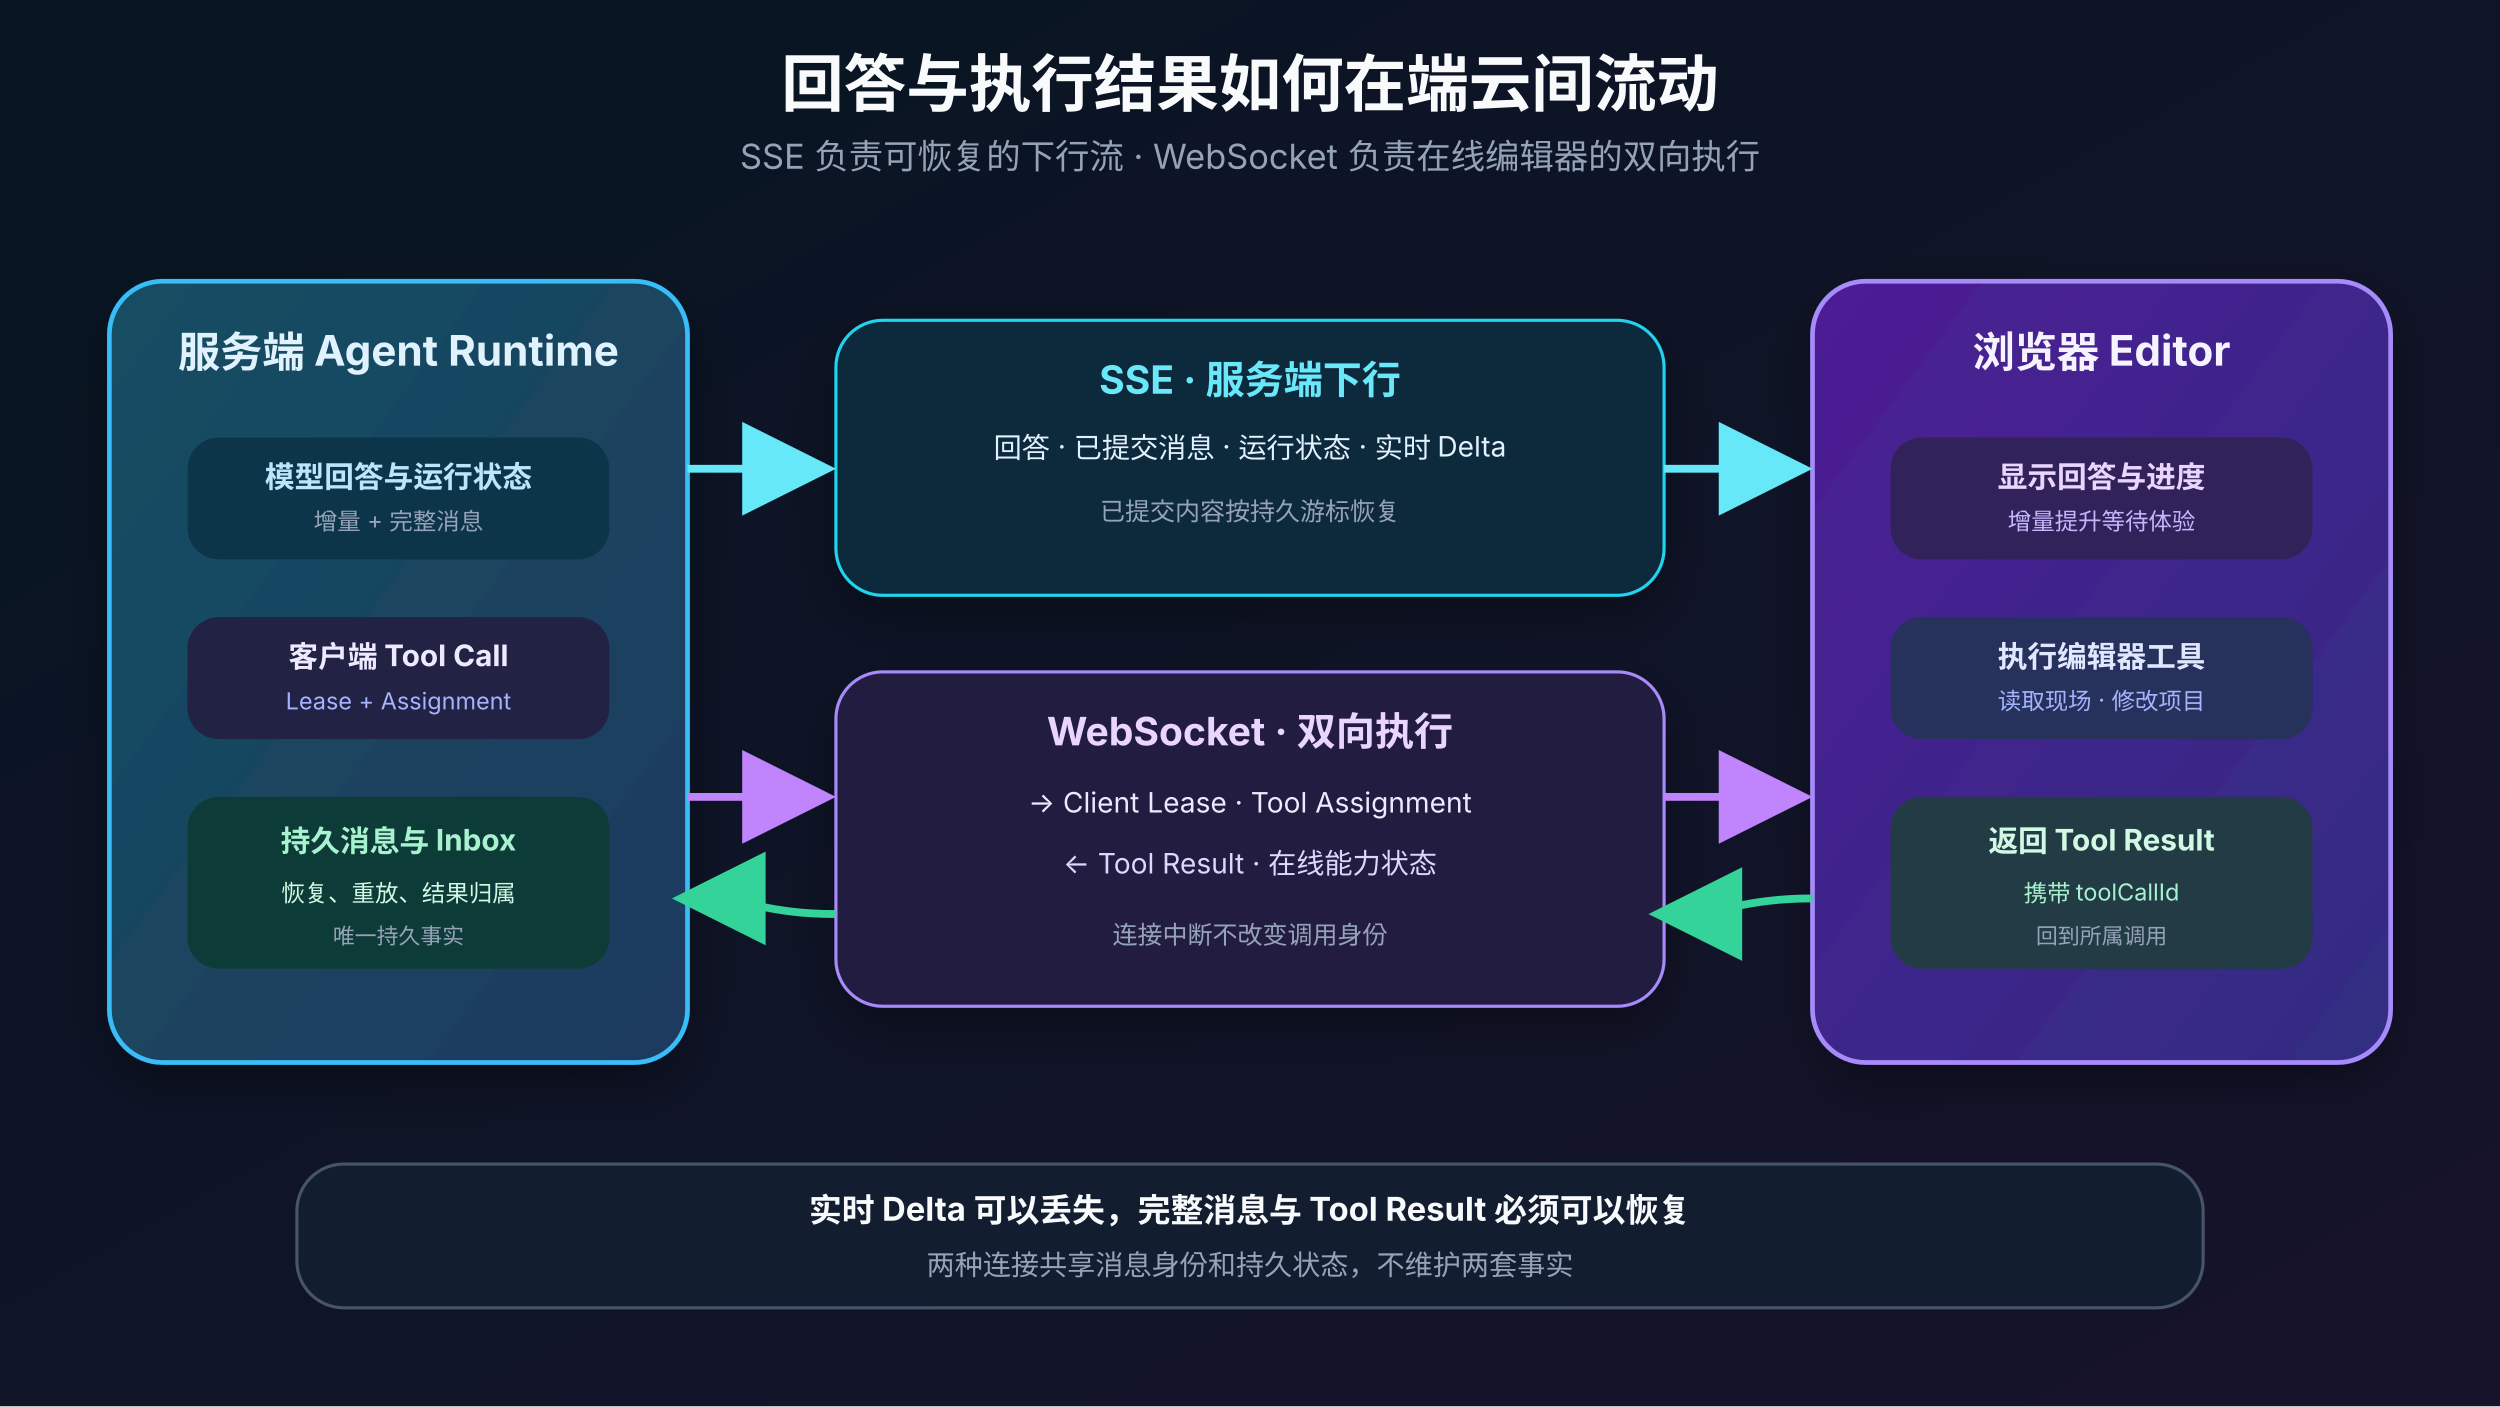
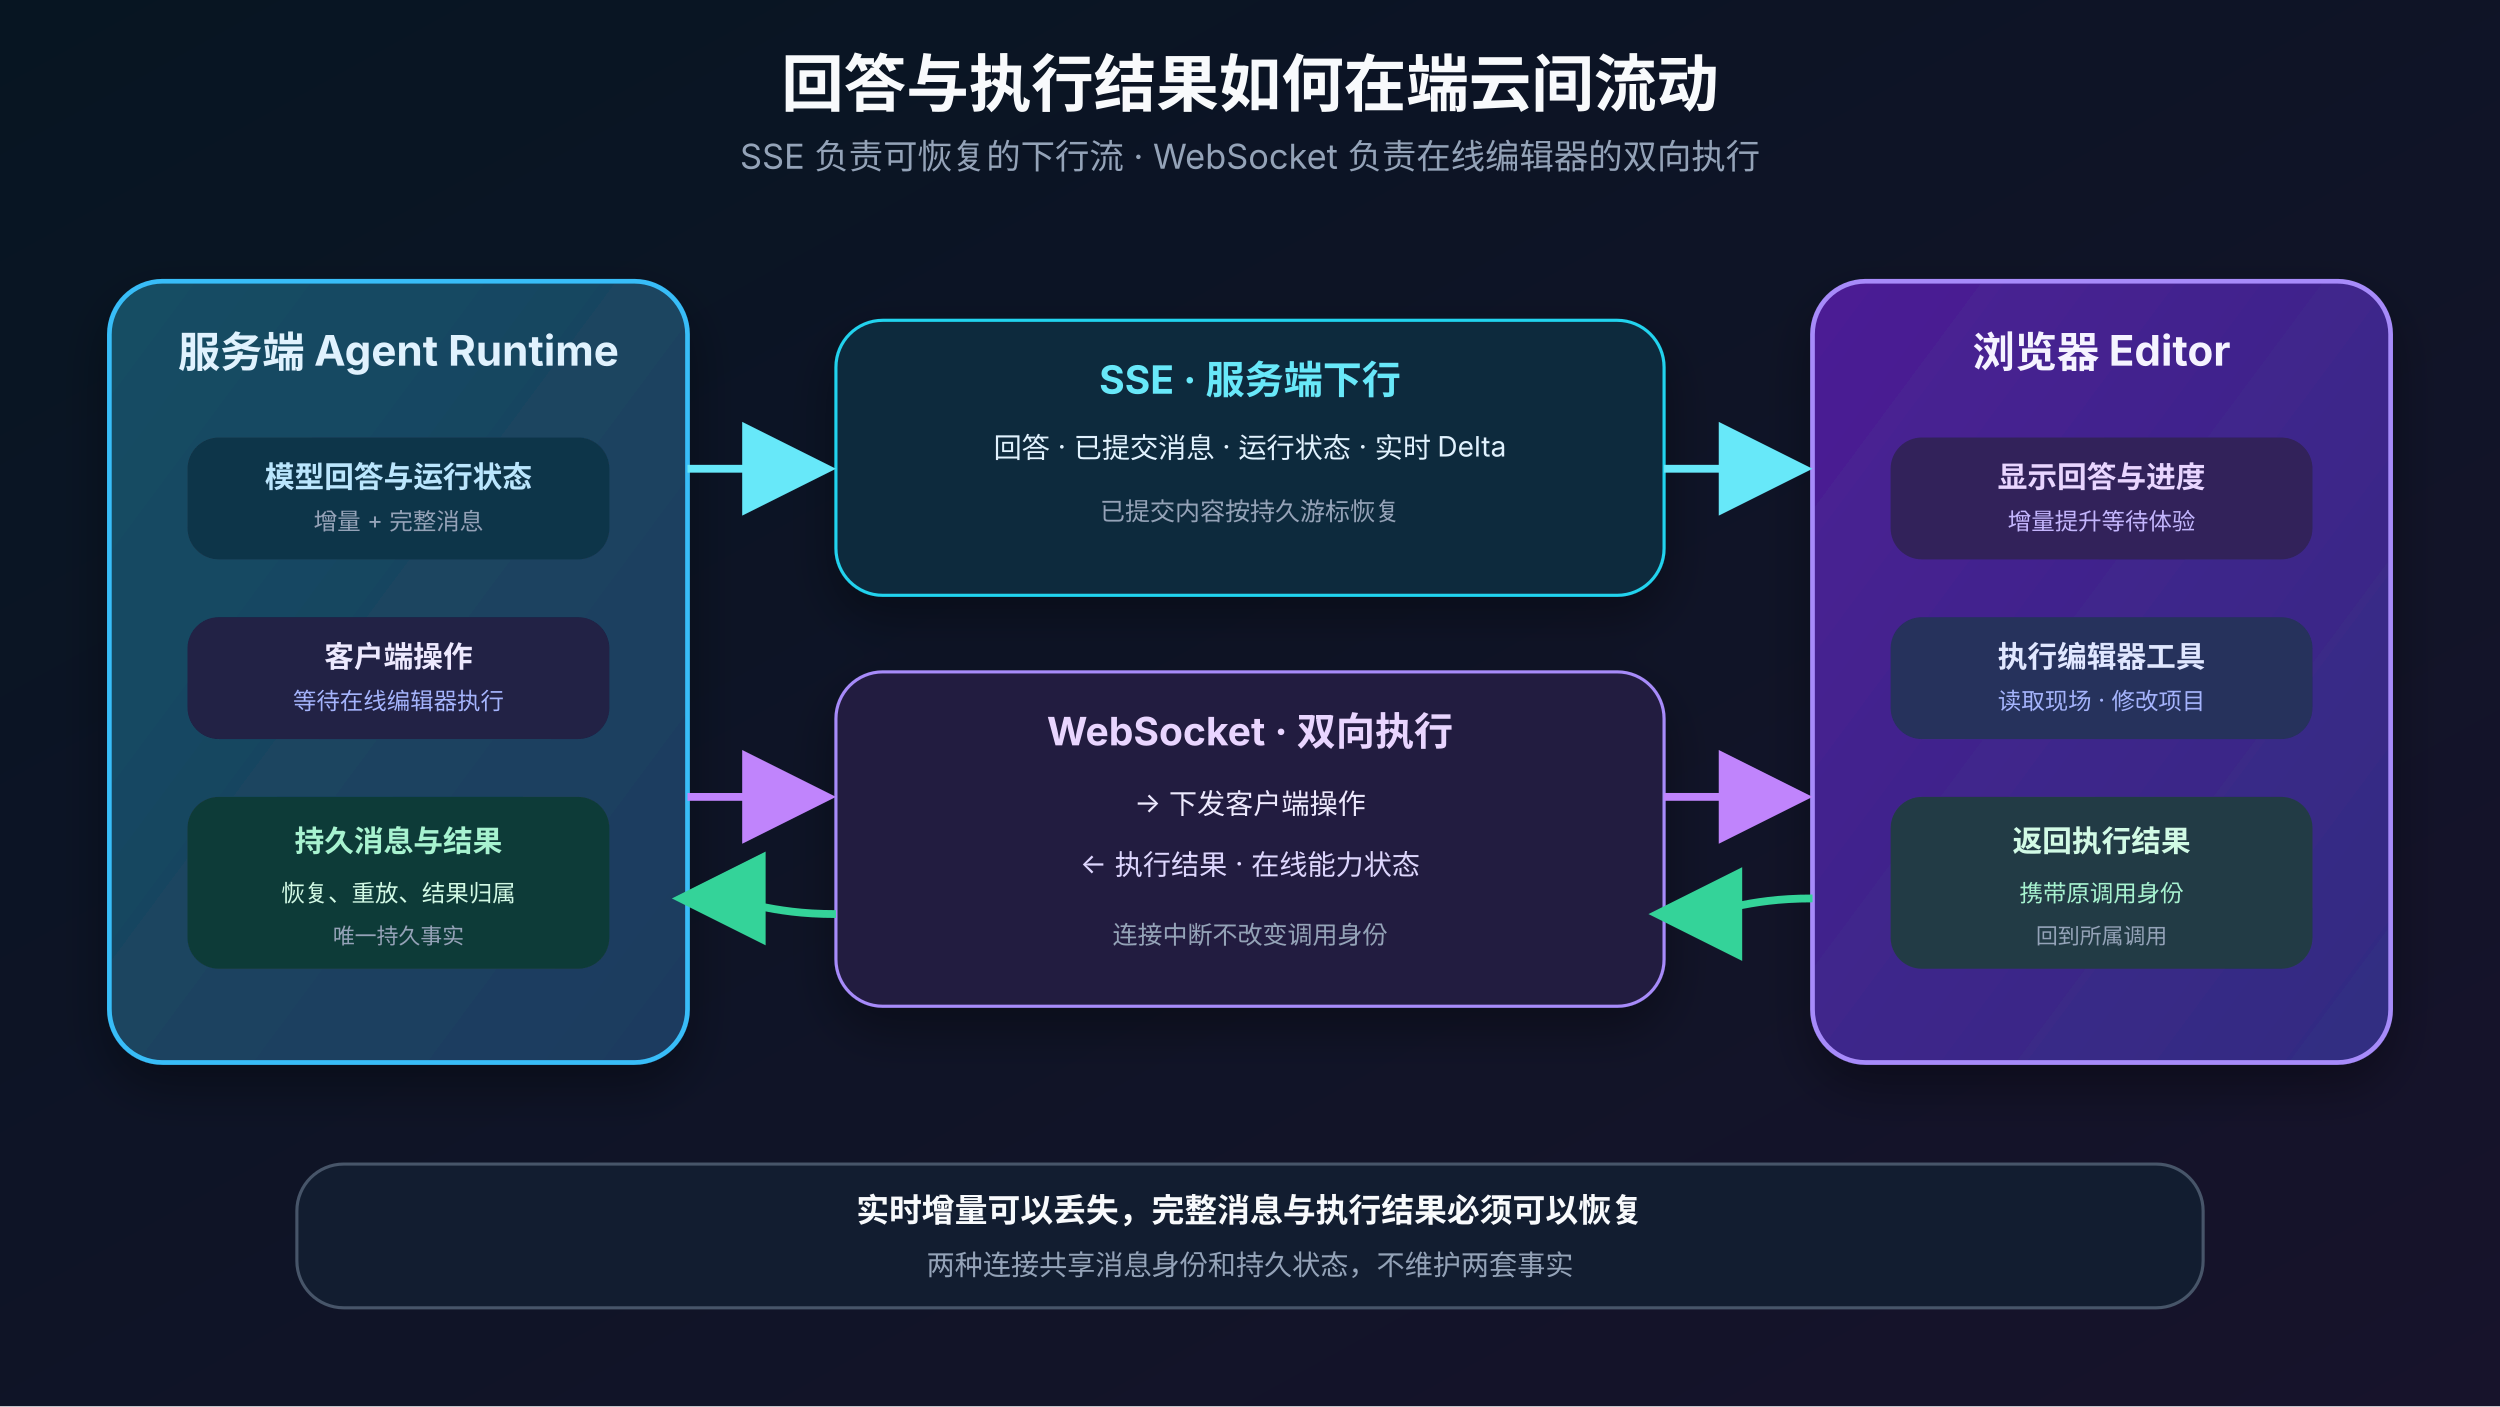
<svg xmlns="http://www.w3.org/2000/svg" width="1600" height="900" viewBox="0 0 1600 900" role="img" aria-labelledby="title desc">
  <defs>
    <linearGradient id="bg" x1="0" y1="0" x2="1" y2="1">
      <stop offset="0" stop-color="#071522" />
      <stop offset="1" stop-color="#17132b" />
    </linearGradient>
    <linearGradient id="server" x1="0" y1="0" x2="1" y2="1">
      <stop offset="0" stop-color="#164e63" />
      <stop offset="1" stop-color="#1e3a5f" />
    </linearGradient>
    <linearGradient id="client" x1="0" y1="0" x2="1" y2="1">
      <stop offset="0" stop-color="#4c1d95" />
      <stop offset="1" stop-color="#312e81" />
    </linearGradient>
    <filter id="shadow" x="-20%" y="-20%" width="140%" height="140%">
      <feDropShadow dx="0" dy="14" stdDeviation="16" flood-color="#000" flood-opacity="0.35" />
    </filter>
    <marker id="arrowCyan" markerWidth="12" markerHeight="12" refX="10" refY="6" orient="auto">
      <path d="M0 0L12 6L0 12Z" fill="#67e8f9" />
    </marker>
    <marker id="arrowViolet" markerWidth="12" markerHeight="12" refX="10" refY="6" orient="auto">
      <path d="M0 0L12 6L0 12Z" fill="#c084fc" />
    </marker>
    <marker id="arrowGreen" markerWidth="12" markerHeight="12" refX="10" refY="6" orient="auto">
      <path d="M0 0L12 6L0 12Z" fill="#34d399" />
    </marker>
  </defs>
  <rect width="1600" height="900" fill="url(#bg)" />
  <text x="800" y="68" text-anchor="middle" fill="#f8fafc" font-size="40" font-weight="700" font-family="Inter, PingFang SC, sans-serif">回答与执行结果如何在端云间流动</text>
  <text x="800" y="108" text-anchor="middle" fill="#94a3b8" font-size="22" font-family="Inter, PingFang SC, sans-serif">SSE 负责可恢复的下行流 · WebSocket 负责在线编辑器的双向执行</text>
  <g font-family="Inter, PingFang SC, sans-serif" filter="url(#shadow)">
    <rect x="70" y="180" width="370" height="500" rx="34" fill="url(#server)" stroke="#38bdf8" stroke-width="3" />
    <text x="255" y="235" text-anchor="middle" fill="#e0f2fe" font-size="27" font-weight="700">服务端 Agent Runtime</text>
    <rect x="120" y="280" width="270" height="78" rx="20" fill="#113449" />
    <text x="255" y="312" text-anchor="middle" fill="#bae6fd" font-size="19" font-weight="700">模型回答与运行状态</text>
    <text x="255" y="339" text-anchor="middle" fill="#94a3b8" font-size="15">增量 + 完整消息</text>
    <rect x="120" y="395" width="270" height="78" rx="20" fill="#202044" />
-     <text x="255" y="427" text-anchor="middle" fill="#ede9fe" font-size="19" font-weight="700">客户端 Tool Call</text>
-     <text x="255" y="454" text-anchor="middle" fill="#a5b4fc" font-size="15">Lease + Assignment</text>
+     <text x="255" y="427" text-anchor="middle" fill="#ede9fe" font-size="19" font-weight="700">客户端操作</text>
+     <text x="255" y="454" text-anchor="middle" fill="#a5b4fc" font-size="15">等待在线编辑器执行</text>
    <rect x="120" y="510" width="270" height="110" rx="20" fill="#113a38" />
-     <text x="255" y="545" text-anchor="middle" fill="#a7f3d0" font-size="19" font-weight="700">持久消息与 Inbox</text>
+     <text x="255" y="545" text-anchor="middle" fill="#a7f3d0" font-size="19" font-weight="700">持久消息与结果</text>
    <text x="255" y="577" text-anchor="middle" fill="#d1fae5" font-size="15">恢复、重放、结果归属</text>
    <text x="255" y="604" text-anchor="middle" fill="#94a3b8" font-size="14">唯一持久事实</text>
    <rect x="1160" y="180" width="370" height="500" rx="34" fill="url(#client)" stroke="#a78bfa" stroke-width="3" />
    <text x="1345" y="235" text-anchor="middle" fill="#f5f3ff" font-size="27" font-weight="700">浏览器 Editor</text>
    <rect x="1210" y="280" width="270" height="78" rx="20" fill="#30235a" />
    <text x="1345" y="312" text-anchor="middle" fill="#e9d5ff" font-size="19" font-weight="700">显示回答与进度</text>
    <text x="1345" y="339" text-anchor="middle" fill="#c4b5fd" font-size="15">增量提升等待体验</text>
    <rect x="1210" y="395" width="270" height="78" rx="20" fill="#25305c" />
    <text x="1345" y="427" text-anchor="middle" fill="#e0e7ff" font-size="19" font-weight="700">执行编辑器工具</text>
    <text x="1345" y="454" text-anchor="middle" fill="#a5b4fc" font-size="15">读取现场 · 修改项目</text>
    <rect x="1210" y="510" width="270" height="110" rx="20" fill="#233b45" />
-     <text x="1345" y="545" text-anchor="middle" fill="#d1fae5" font-size="19" font-weight="700">返回 Tool Result</text>
-     <text x="1345" y="577" text-anchor="middle" fill="#a7f3d0" font-size="15">携带 toolCallId</text>
+     <text x="1345" y="545" text-anchor="middle" fill="#d1fae5" font-size="19" font-weight="700">返回执行结果</text>
+     <text x="1345" y="577" text-anchor="middle" fill="#a7f3d0" font-size="15">携带原调用身份</text>
    <text x="1345" y="604" text-anchor="middle" fill="#94a3b8" font-size="14">回到所属调用</text>
  </g>
  <g font-family="Inter, PingFang SC, sans-serif" filter="url(#shadow)">
    <rect x="535" y="205" width="530" height="176" rx="30" fill="#10293c" stroke="#22d3ee" stroke-width="2" />
    <text x="800" y="252" text-anchor="middle" fill="#67e8f9" font-size="25" font-weight="700">SSE · 服务端下行</text>
    <text x="800" y="293" text-anchor="middle" fill="#e0f2fe" font-size="18">回答 · 已提交消息 · 运行状态 · 实时 Delta</text>
    <text x="800" y="333" text-anchor="middle" fill="#94a3b8" font-size="16">已提交内容按持久游标恢复</text>
    <rect x="535" y="430" width="530" height="214" rx="30" fill="#241d40" stroke="#a78bfa" stroke-width="2" />
    <text x="800" y="477" text-anchor="middle" fill="#e9d5ff" font-size="25" font-weight="700">WebSocket · 双向执行</text>
-     <text x="800" y="520" text-anchor="middle" fill="#ede9fe" font-size="18">→ Client Lease · Tool Assignment</text>
-     <text x="800" y="559" text-anchor="middle" fill="#ddd6fe" font-size="18">← Tool Result · 在线能力状态</text>
+     <text x="800" y="520" text-anchor="middle" fill="#ede9fe" font-size="18">→ 下发客户端操作</text>
+     <text x="800" y="559" text-anchor="middle" fill="#ddd6fe" font-size="18">← 执行结果 · 在线能力状态</text>
    <text x="800" y="604" text-anchor="middle" fill="#94a3b8" font-size="16">连接中断不改变调用身份</text>
  </g>
  <path d="M440 300H525" fill="none" stroke="#67e8f9" stroke-width="5" marker-end="url(#arrowCyan)" />
  <path d="M1065 300H1150" fill="none" stroke="#67e8f9" stroke-width="5" marker-end="url(#arrowCyan)" />
  <path d="M440 510C485 510 490 510 525 510" fill="none" stroke="#c084fc" stroke-width="5" marker-end="url(#arrowViolet)" />
  <path d="M1065 510H1150" fill="none" stroke="#c084fc" stroke-width="5" marker-end="url(#arrowViolet)" />
  <path d="M1160 575C1115 575 1105 585 1065 585" fill="none" stroke="#34d399" stroke-width="5" marker-end="url(#arrowGreen)" />
  <path d="M535 585C490 585 480 575 440 575" fill="none" stroke="#34d399" stroke-width="5" marker-end="url(#arrowGreen)" />
  <g font-family="Inter, PingFang SC, sans-serif">
    <rect x="190" y="745" width="1220" height="92" rx="30" fill="#121d30" stroke="#475569" stroke-width="2" />
-     <text x="800" y="782" text-anchor="middle" fill="#f8fafc" font-size="21" font-weight="700">实时 Delta 可以丢失，完整消息与 Tool Result 必须可以恢复</text>
+     <text x="800" y="782" text-anchor="middle" fill="#f8fafc" font-size="21" font-weight="700">实时增量可以丢失，完整消息与执行结果必须可以恢复</text>
    <text x="800" y="816" text-anchor="middle" fill="#94a3b8" font-size="18">两种连接共享消息身份和持久状态，不维护两套事实</text>
  </g>
</svg>
